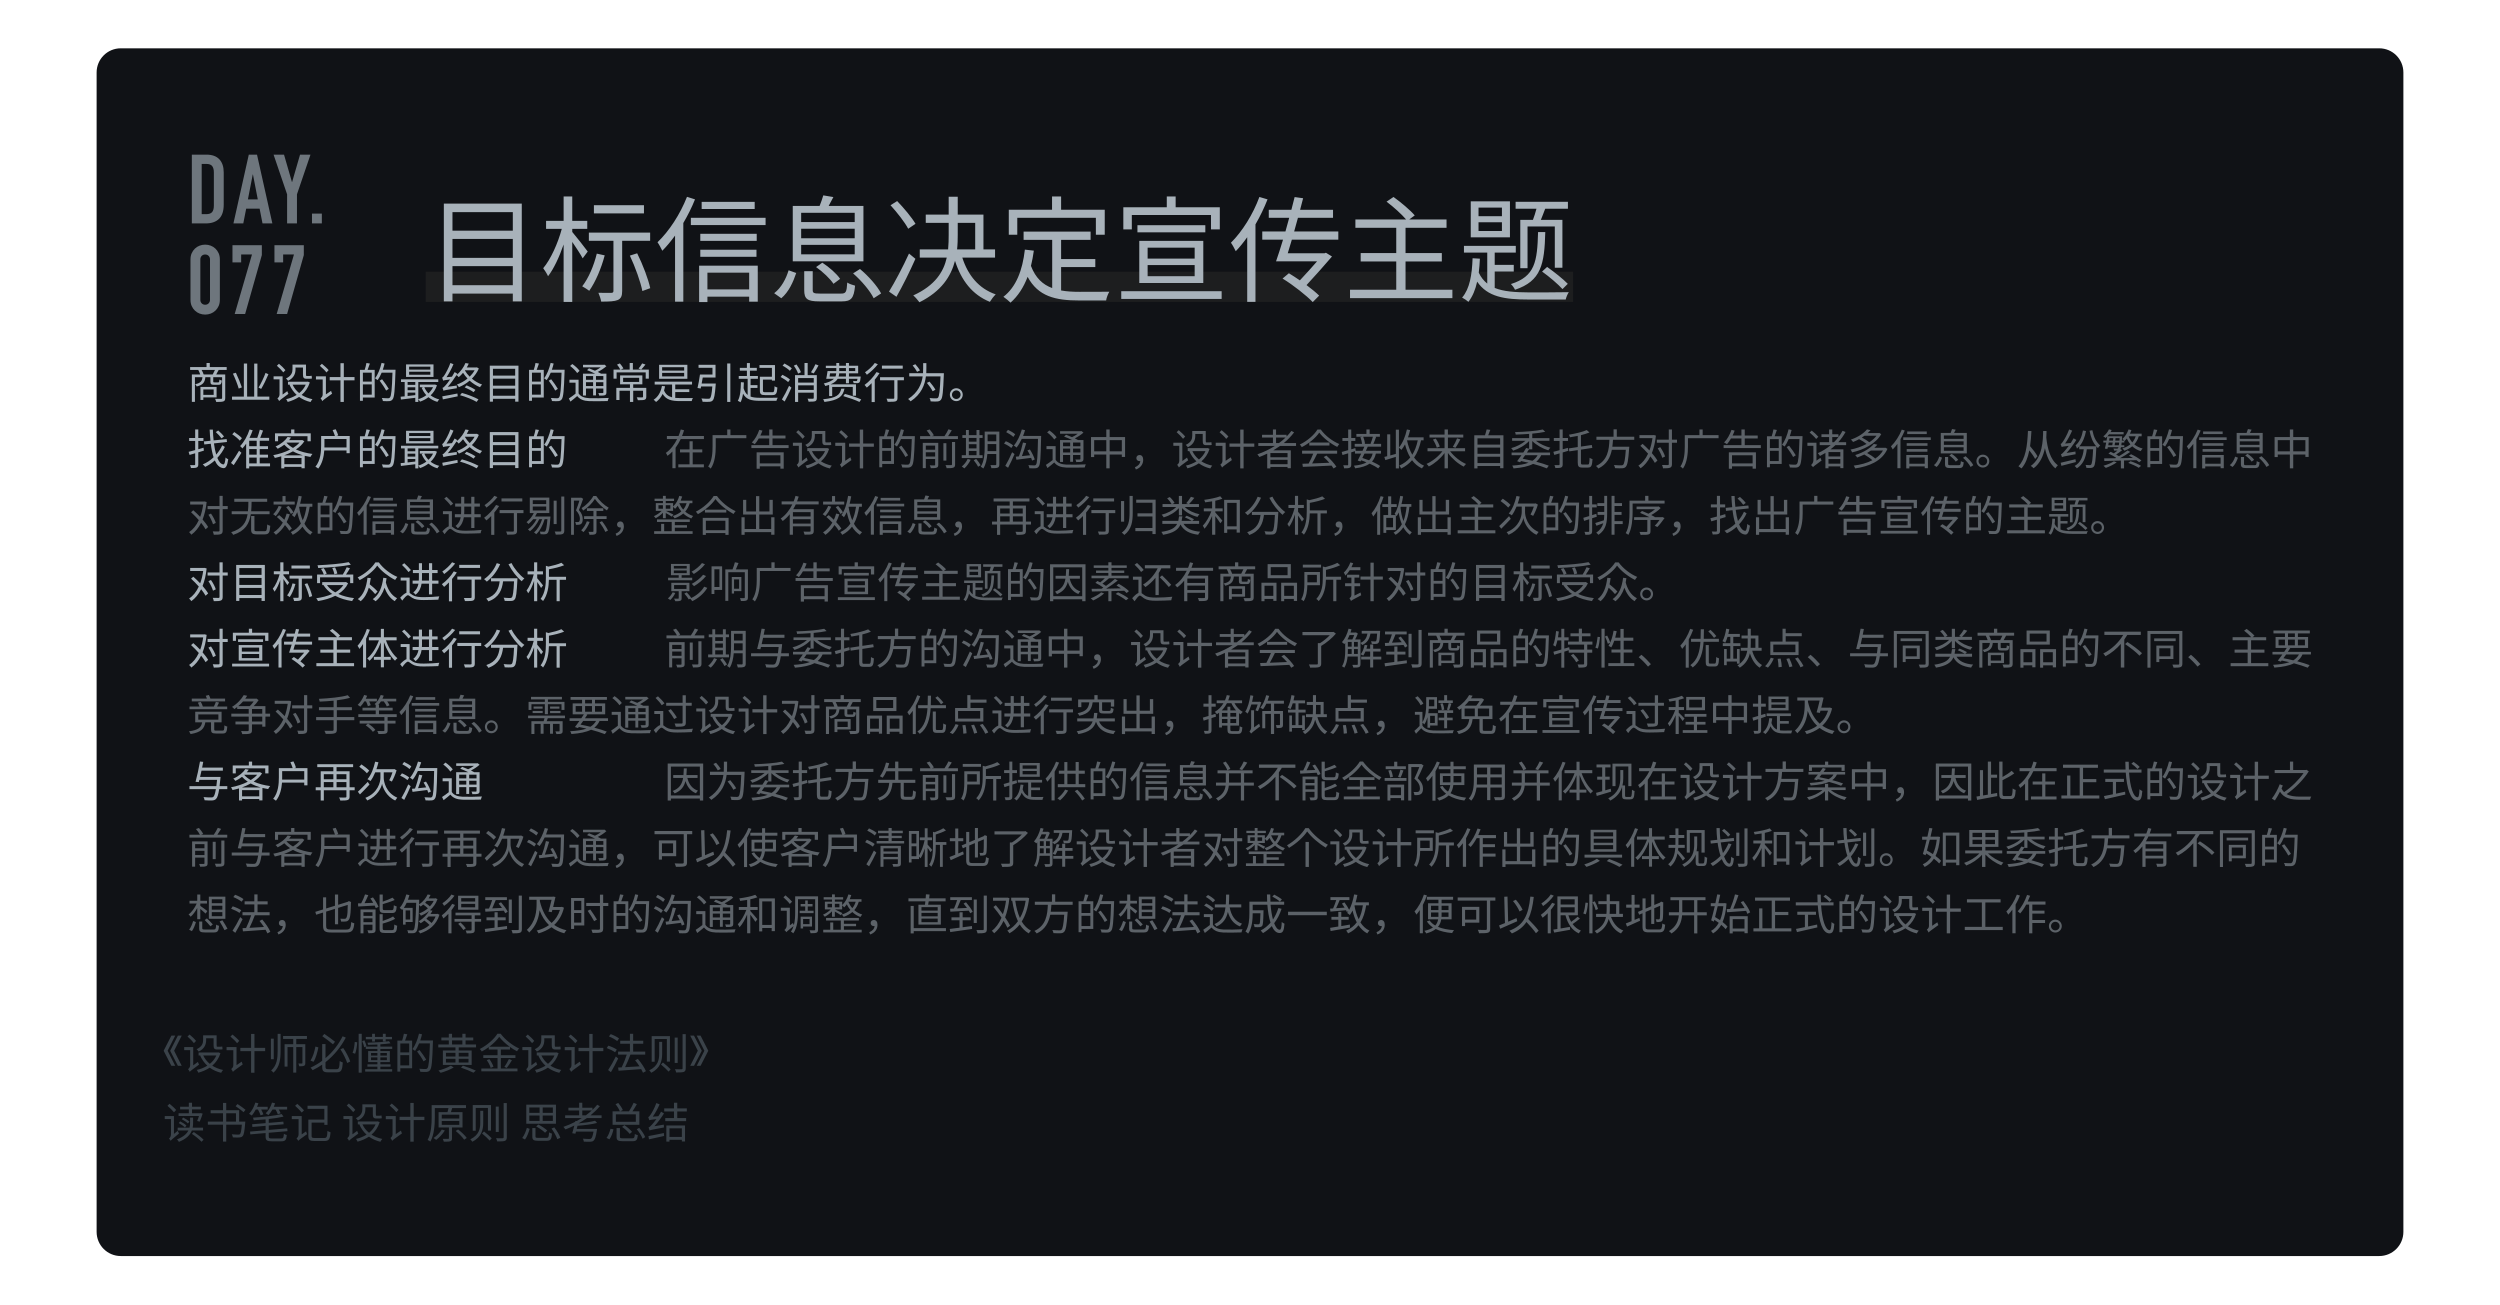
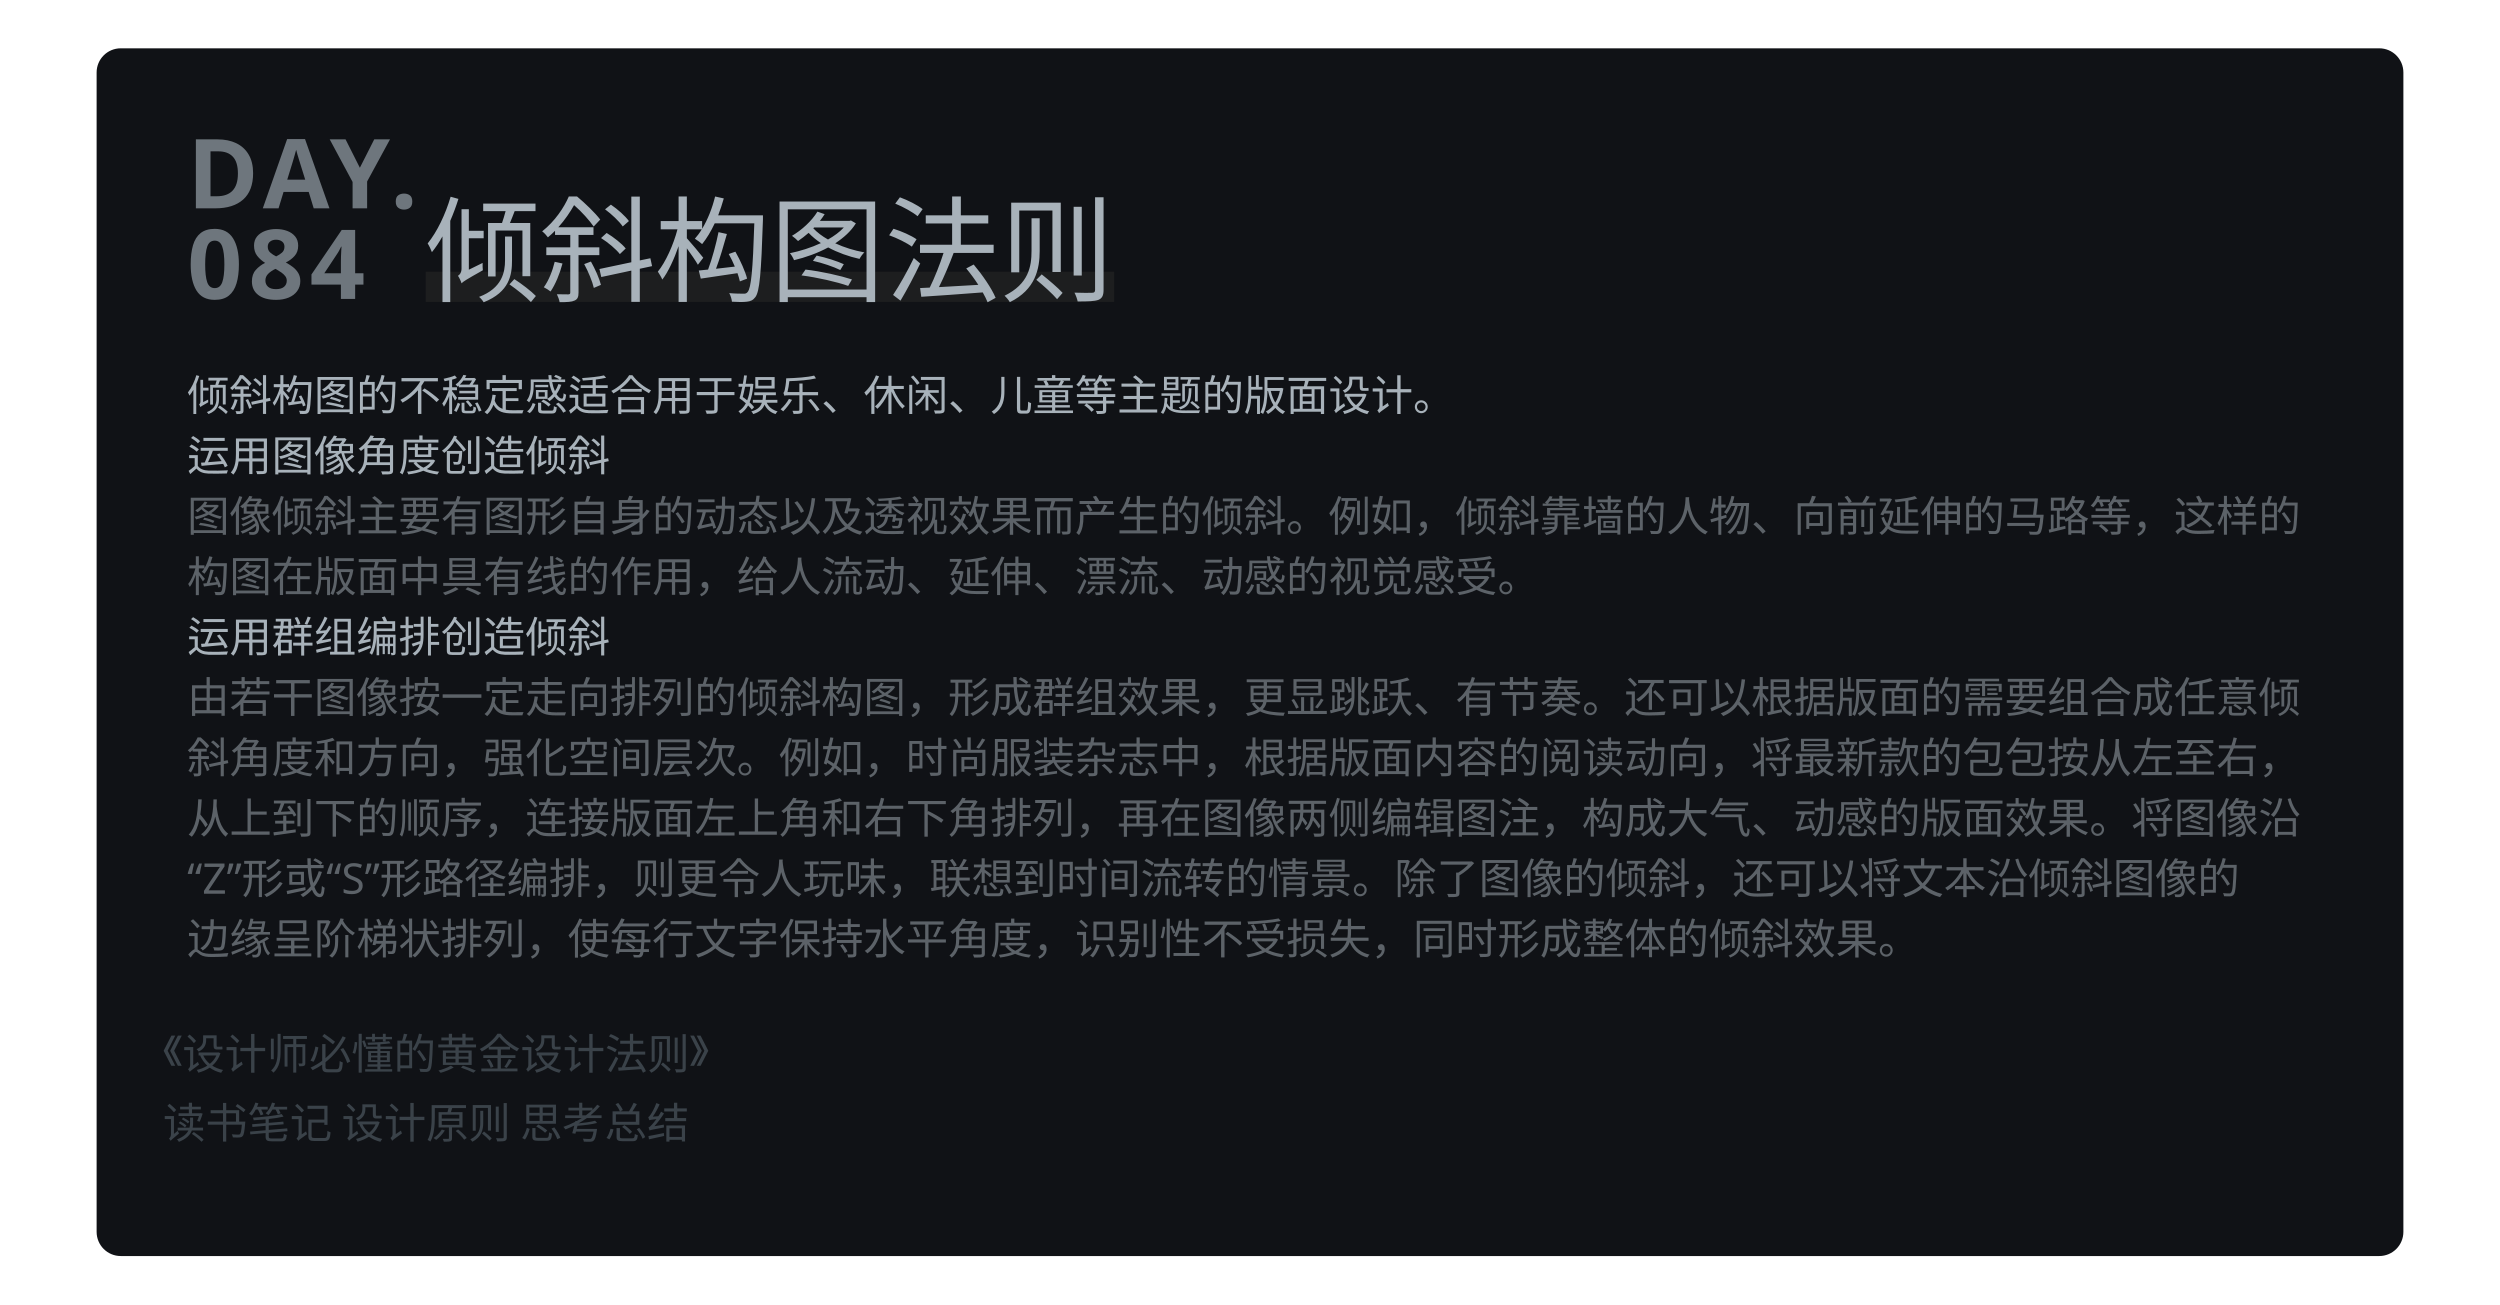
<svg xmlns="http://www.w3.org/2000/svg" width="828px" height="432px" viewBox="0 0 828 432" version="1.1">
-   <g id="77" stroke="none" stroke-width="1" fill="none" fill-rule="evenodd">
+   <g id="84" stroke="none" stroke-width="1" fill="none" fill-rule="evenodd">
    <g id="编组" transform="translate(32, 16)">
      <rect id="矩形" fill="#101216" x="0" y="0" width="764" height="400" rx="8" />
-       <path d="M31.536,58 L31.536,35.216 L36.368,35.216 C38.245,35.216 39.669,35.728 40.64,36.752 C41.611,37.776 42.096,39.227 42.096,41.104 L42.096,51.76 C42.096,53.893 41.579,55.467 40.544,56.48 C39.509,57.493 38.021,58 36.08,58 L31.536,58 Z M34.8,38.288 L34.8,54.928 L36.304,54.928 C37.221,54.928 37.872,54.699 38.256,54.24 C38.64,53.781 38.832,53.061 38.832,52.08 L38.832,41.104 C38.832,40.208 38.651,39.515 38.288,39.024 C37.925,38.533 37.264,38.288 36.304,38.288 L34.8,38.288 Z M53.376,50.032 L51.776,41.776 L51.712,41.776 L50.112,50.032 L53.376,50.032 Z M45.312,58 L50.4,35.216 L53.12,35.216 L58.208,58 L54.944,58 L53.984,53.104 L49.536,53.104 L48.576,58 L45.312,58 Z M63.088,58 L63.088,48.368 L58.608,35.216 L62.064,35.216 L64.688,44.272 L64.752,44.272 L67.376,35.216 L70.832,35.216 L66.352,48.368 L66.352,58 L63.088,58 Z M71.328,58 L71.328,54.736 L74.592,54.736 L74.592,58 L71.328,58 Z M31.088,69.92 C31.088,69.152 31.221,68.469 31.488,67.872 C31.755,67.275 32.112,66.763 32.56,66.336 C33.008,65.909 33.525,65.584 34.112,65.36 C34.699,65.136 35.312,65.024 35.952,65.024 C36.592,65.024 37.205,65.136 37.792,65.36 C38.379,65.584 38.896,65.909 39.344,66.336 C39.792,66.763 40.149,67.275 40.416,67.872 C40.683,68.469 40.816,69.152 40.816,69.92 L40.816,83.296 C40.816,84.064 40.683,84.747 40.416,85.344 C40.149,85.941 39.792,86.453 39.344,86.88 C38.896,87.307 38.379,87.632 37.792,87.856 C37.205,88.08 36.592,88.192 35.952,88.192 C35.312,88.192 34.699,88.08 34.112,87.856 C33.525,87.632 33.008,87.307 32.56,86.88 C32.112,86.453 31.755,85.941 31.488,85.344 C31.221,84.747 31.088,84.064 31.088,83.296 L31.088,69.92 Z M34.352,83.296 C34.352,83.765 34.501,84.155 34.8,84.464 C35.099,84.773 35.483,84.928 35.952,84.928 C36.421,84.928 36.805,84.773 37.104,84.464 C37.403,84.155 37.552,83.765 37.552,83.296 L37.552,69.92 C37.552,69.451 37.403,69.061 37.104,68.752 C36.805,68.443 36.421,68.288 35.952,68.288 C35.483,68.288 35.099,68.443 34.8,68.752 C34.501,69.061 34.352,69.451 34.352,69.92 L34.352,83.296 Z M45.728,88 L51.456,68.288 L47.872,68.288 L47.872,70.912 L44.992,70.912 L44.992,65.216 L54.72,65.216 L54.72,68.48 L49.184,88 L45.728,88 Z M59.632,88 L65.36,68.288 L61.776,68.288 L61.776,70.912 L58.896,70.912 L58.896,65.216 L68.624,65.216 L68.624,68.48 L63.088,88 L59.632,88 Z" id="DAY.077" fill="#6E767D" fill-rule="nonzero" />
+       <text id="DAY.-084" font-family="DINCondensed-Bold, DIN Condensed" font-size="32" font-style="condensed" font-weight="bold" line-spacing="30" letter-spacing="2" fill="#6E767D">
+         <tspan x="30" y="53">DAY.</tspan>
+         <tspan x="30" y="83">084</tspan>
+       </text>
    </g>
-     <rect id="矩形" fill="#1D1E1F" x="141" y="90" width="380" height="10" />
-     <text id="目标信息决定宣传主题" font-family="PingFangSC-Semibold, PingFang SC" font-size="38" font-weight="500" line-spacing="38" fill="#A8B2BA">
-       <tspan x="141" y="97">目标信息决定宣传主题</tspan>
+     <rect id="矩形" fill="#1D1E1F" x="141" y="90" width="228" height="10" />
+     <text id="倾斜构图法则" font-family="PingFangSC-Semibold, PingFang SC" font-size="38" font-weight="500" line-spacing="38" fill="#A8B2BA">
+       <tspan x="141" y="97">倾斜构图法则</tspan>
    </text>
-     <text id="商业设计的最终目的通常是引起消费行为。" font-family="PingFangSC-Regular, PingFang SC" font-size="14" font-weight="normal" line-spacing="22" fill="#A8B2BA">
-       <tspan x="62" y="132">商业设计的最终目的通常是引起消费行为。</tspan>
-       <tspan x="62" y="154">找准客户的最终目的    </tspan>
-       <tspan x="220" y="154" fill-opacity="0.5">在广告设计的前期沟通中，设计者会接收来自委托方对广告的诸多信息。从纷繁的信息中</tspan>
-       <tspan x="62" y="176" fill-opacity="0.5">对无效的信息进行剔除，整合出有效信息，再进行归类和分析，做出主次的排序，找出广告宣传的主题。</tspan>
-       <tspan x="62" y="198">对目标受众进行分析       </tspan>
-       <tspan x="220.634" y="198" fill-opacity="0.5">影响广告宣传主题的因素还有商品所针对的目标受众。</tspan>
-       <tspan x="556.634" y="198" />
-       <tspan x="62" y="220">对宣传主体进行分析     </tspan>
-       <tspan x="220" y="220" fill-opacity="0.5">前期与委托方的沟通中，设计者会了解到商品的特性、优缺点、与同类商品的不同、主要</tspan>
-       <tspan x="62" y="242" fill-opacity="0.5">竞争对手等信息。需要通过设计对商品优点进行突出，掩饰缺点，避免在宣传过程中提及。</tspan>
-       <tspan x="622" y="242" />
-       <tspan x="62" y="264">与客户再次沟通          </tspan>
-       <tspan x="220" y="264" fill-opacity="0.5">因为委托方先前所提供的信息并不能全部使用并体现在设计方案中，因此在正式的设计之</tspan>
-       <tspan x="62" y="286" fill-opacity="0.5">前与客户进行再次沟通，可以使客户清晰地了解设计者对整个设计所作出的具体规划和计划。如果委托方有不同的</tspan>
-       <tspan x="62" y="308" fill-opacity="0.5">想法，也能够得到及时的沟通和调整，直到双方的想法达成一致，便可以很快地开始正式的设计工作。</tspan>
+     <text id="倾斜构图的不稳定感适合用于娱乐、休闲、儿" font-family="PingFangSC-Regular, PingFang SC" font-size="14" font-weight="normal" line-spacing="20" fill="#A8B2BA">
+       <tspan x="62" y="136">倾斜构图的不稳定感适合用于娱乐、休闲、儿童等主题的版面设计。</tspan>
+       <tspan x="62" y="156" font-family="PingFangSC-Medium, PingFang SC" font-weight="400">运用图像角度创造倾斜</tspan>
+       <tspan x="202" y="156" />
+       <tspan x="62" y="176" fill-opacity="0.5">图像倾斜主要有图形自身的动态以及透视效果而产生的倾斜。例如，倾斜靠墙的人物、向前延伸的马路等，这样的</tspan>
+       <tspan x="62" y="196" fill-opacity="0.5">构图在版面中具有线的作用，给人流动、延伸、漂流、动感的视觉感受。</tspan>
+       <tspan x="62" y="216" font-family="PingFangSC-Medium, PingFang SC" font-weight="400">运用群组编排创造倾斜</tspan>
+       <tspan x="202" y="216" />
+       <tspan x="62" y="236" fill-opacity="0.5">由若干图像按一定走向排列的倾斜构图，形成群组效果，更显跳跃、有节奏。还可以根据版面的需要组合成任意倾</tspan>
+       <tspan x="62" y="256" fill-opacity="0.5">斜角度和方向，强化空间层次。例如，时尚服装杂志中，根据版面内容的阅读动向，将最新款的包包按从左至右，</tspan>
+       <tspan x="62" y="276" fill-opacity="0.5">从上到下的顺序，连接版面左上角和右下角排列，再在图像两侧编辑图注，构成大气、动感的版面效果。将图像沿</tspan>
+       <tspan x="62" y="296" fill-opacity="0.5">“Z”形或“S”形路径编排，则更令人玩味，联想到时间流转的情景。除了图像的倾斜，还可以将文本沿倾斜图像的</tspan>
+       <tspan x="62" y="316" fill-opacity="0.5">边缘呈阶梯状排列，使每行文字保持水平角度，识别性不受损失，同时形成整体的倾斜效果。</tspan>
    </text>
    <text id="《设计师必懂的黄金设计法则》-读书笔记" font-family="PingFangSC-Regular, PingFang SC" font-size="14" font-weight="normal" line-spacing="24" fill="#3A4249">
      <tspan x="54" y="353">《设计师必懂的黄金设计法则》     </tspan>
      <tspan x="54" y="377">  读书笔记 设计原则 思考总结</tspan>
    </text>
  </g>
</svg>
